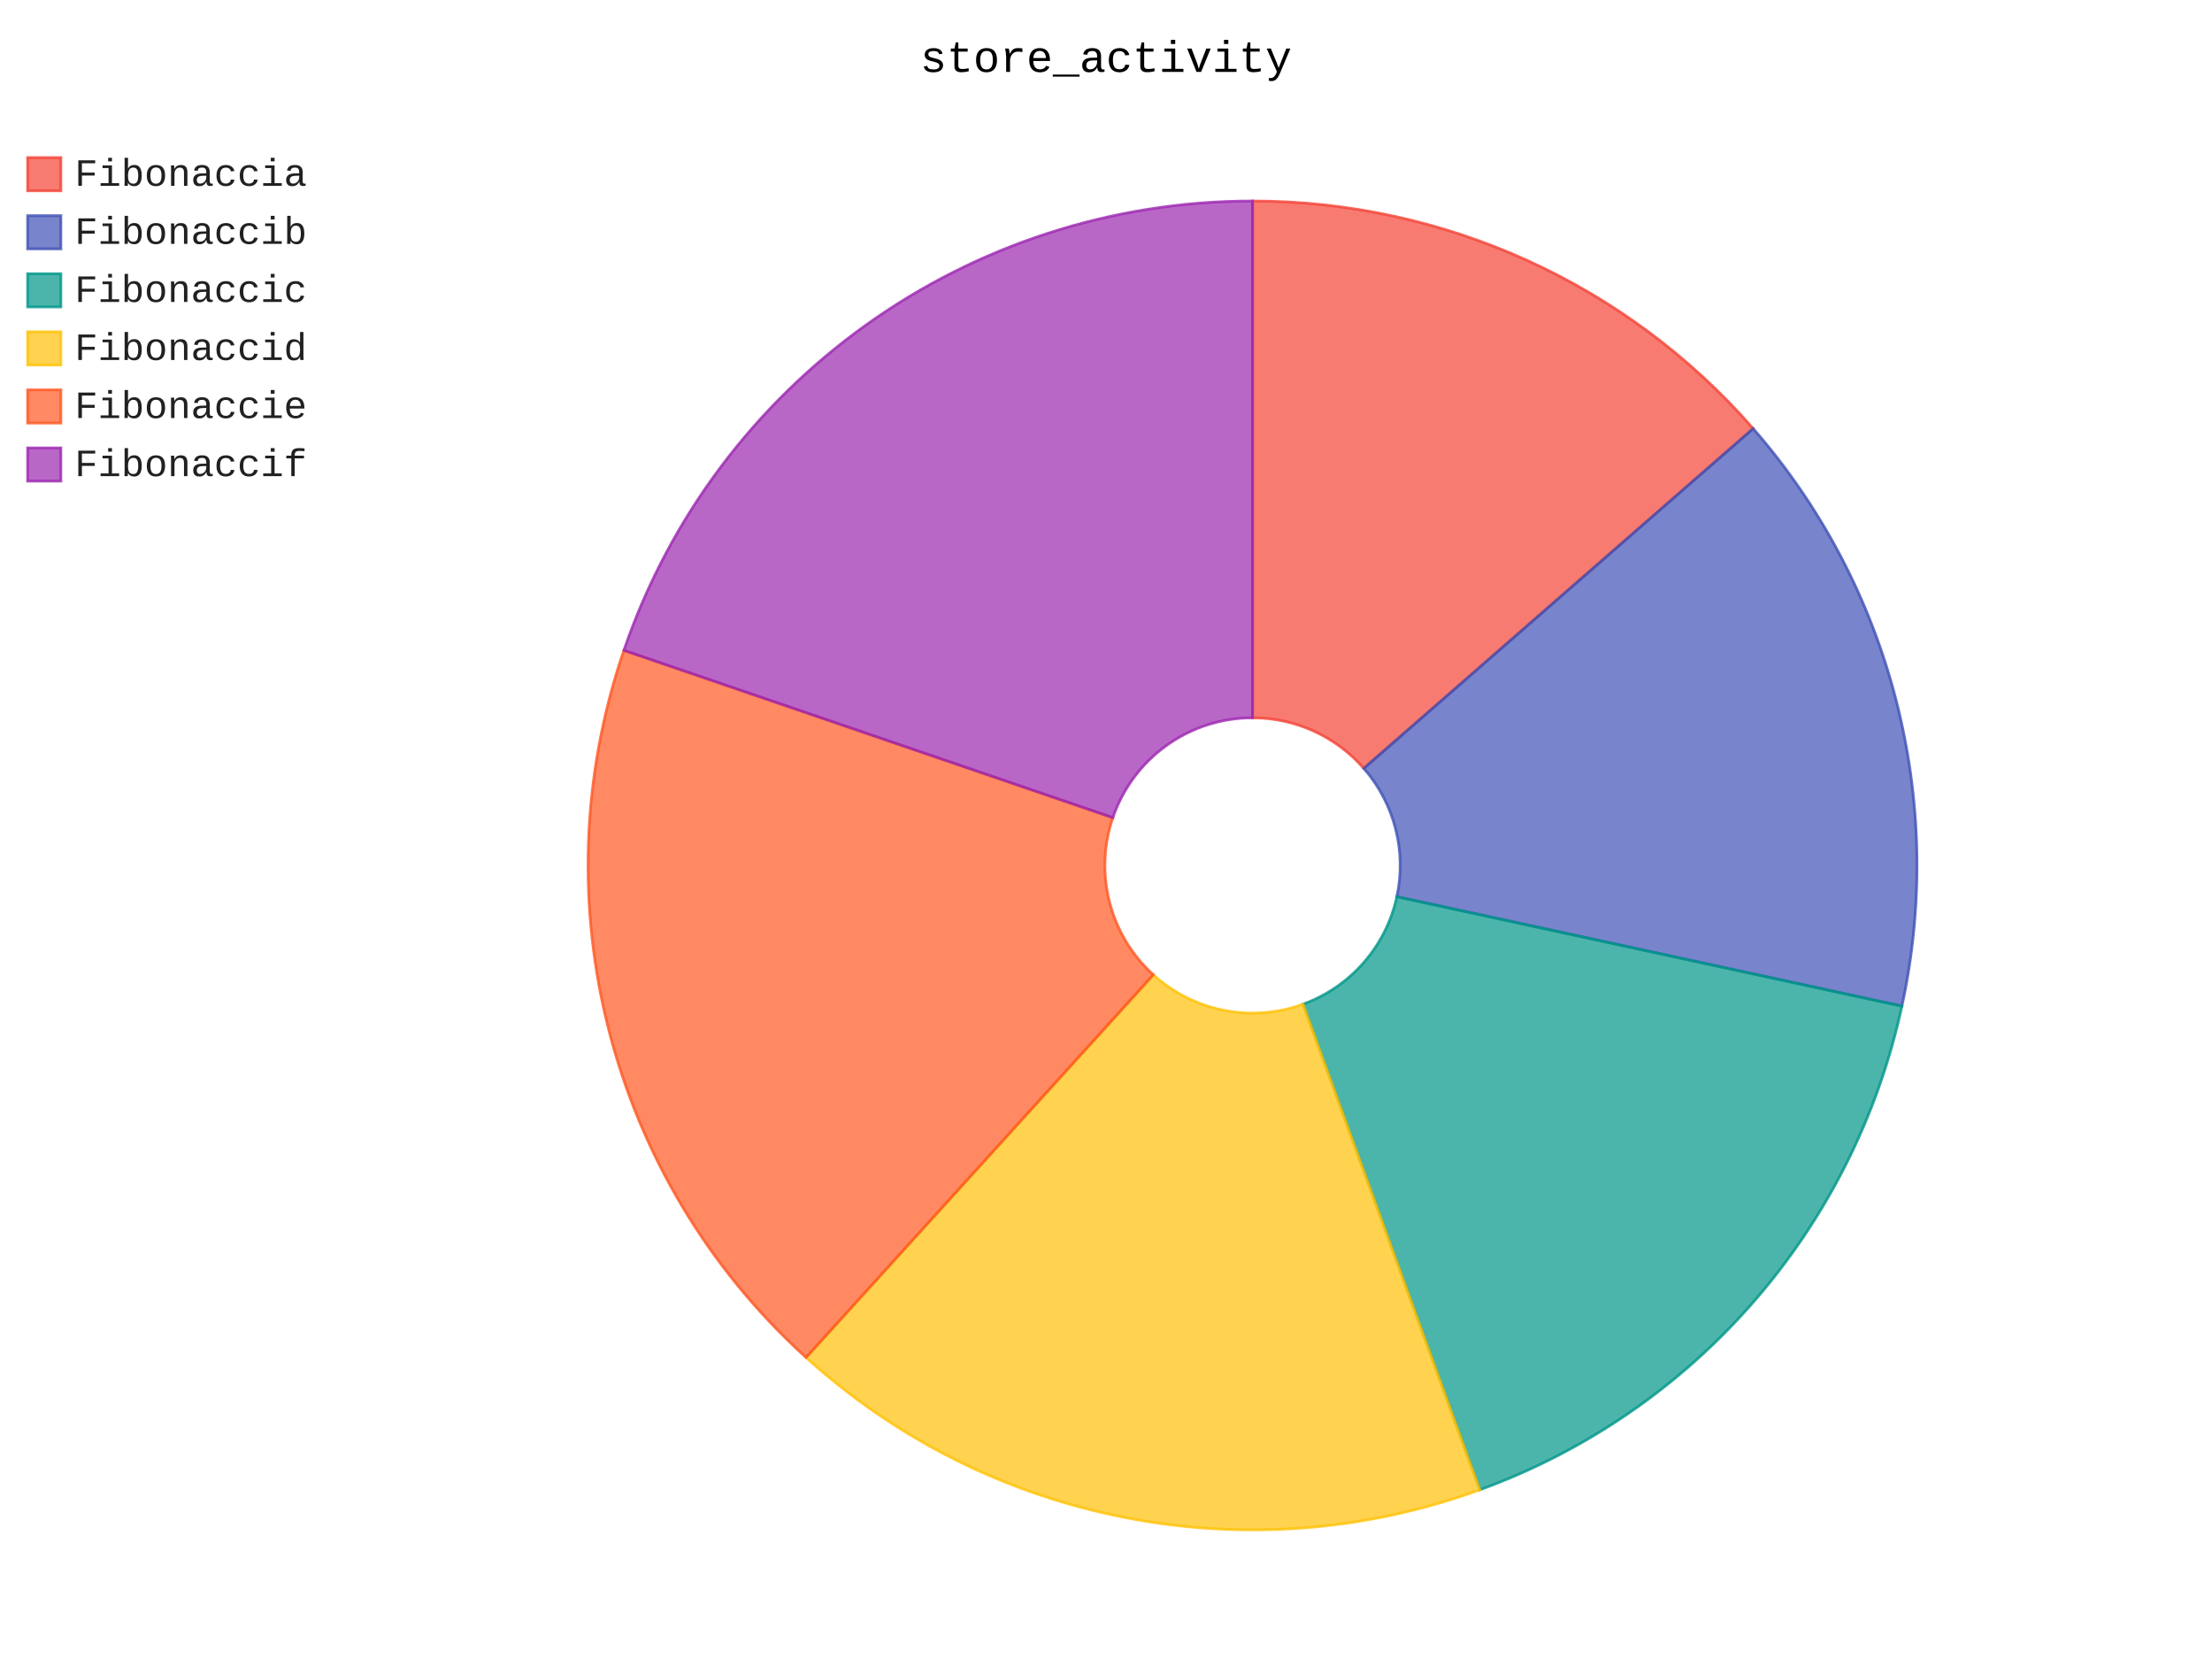
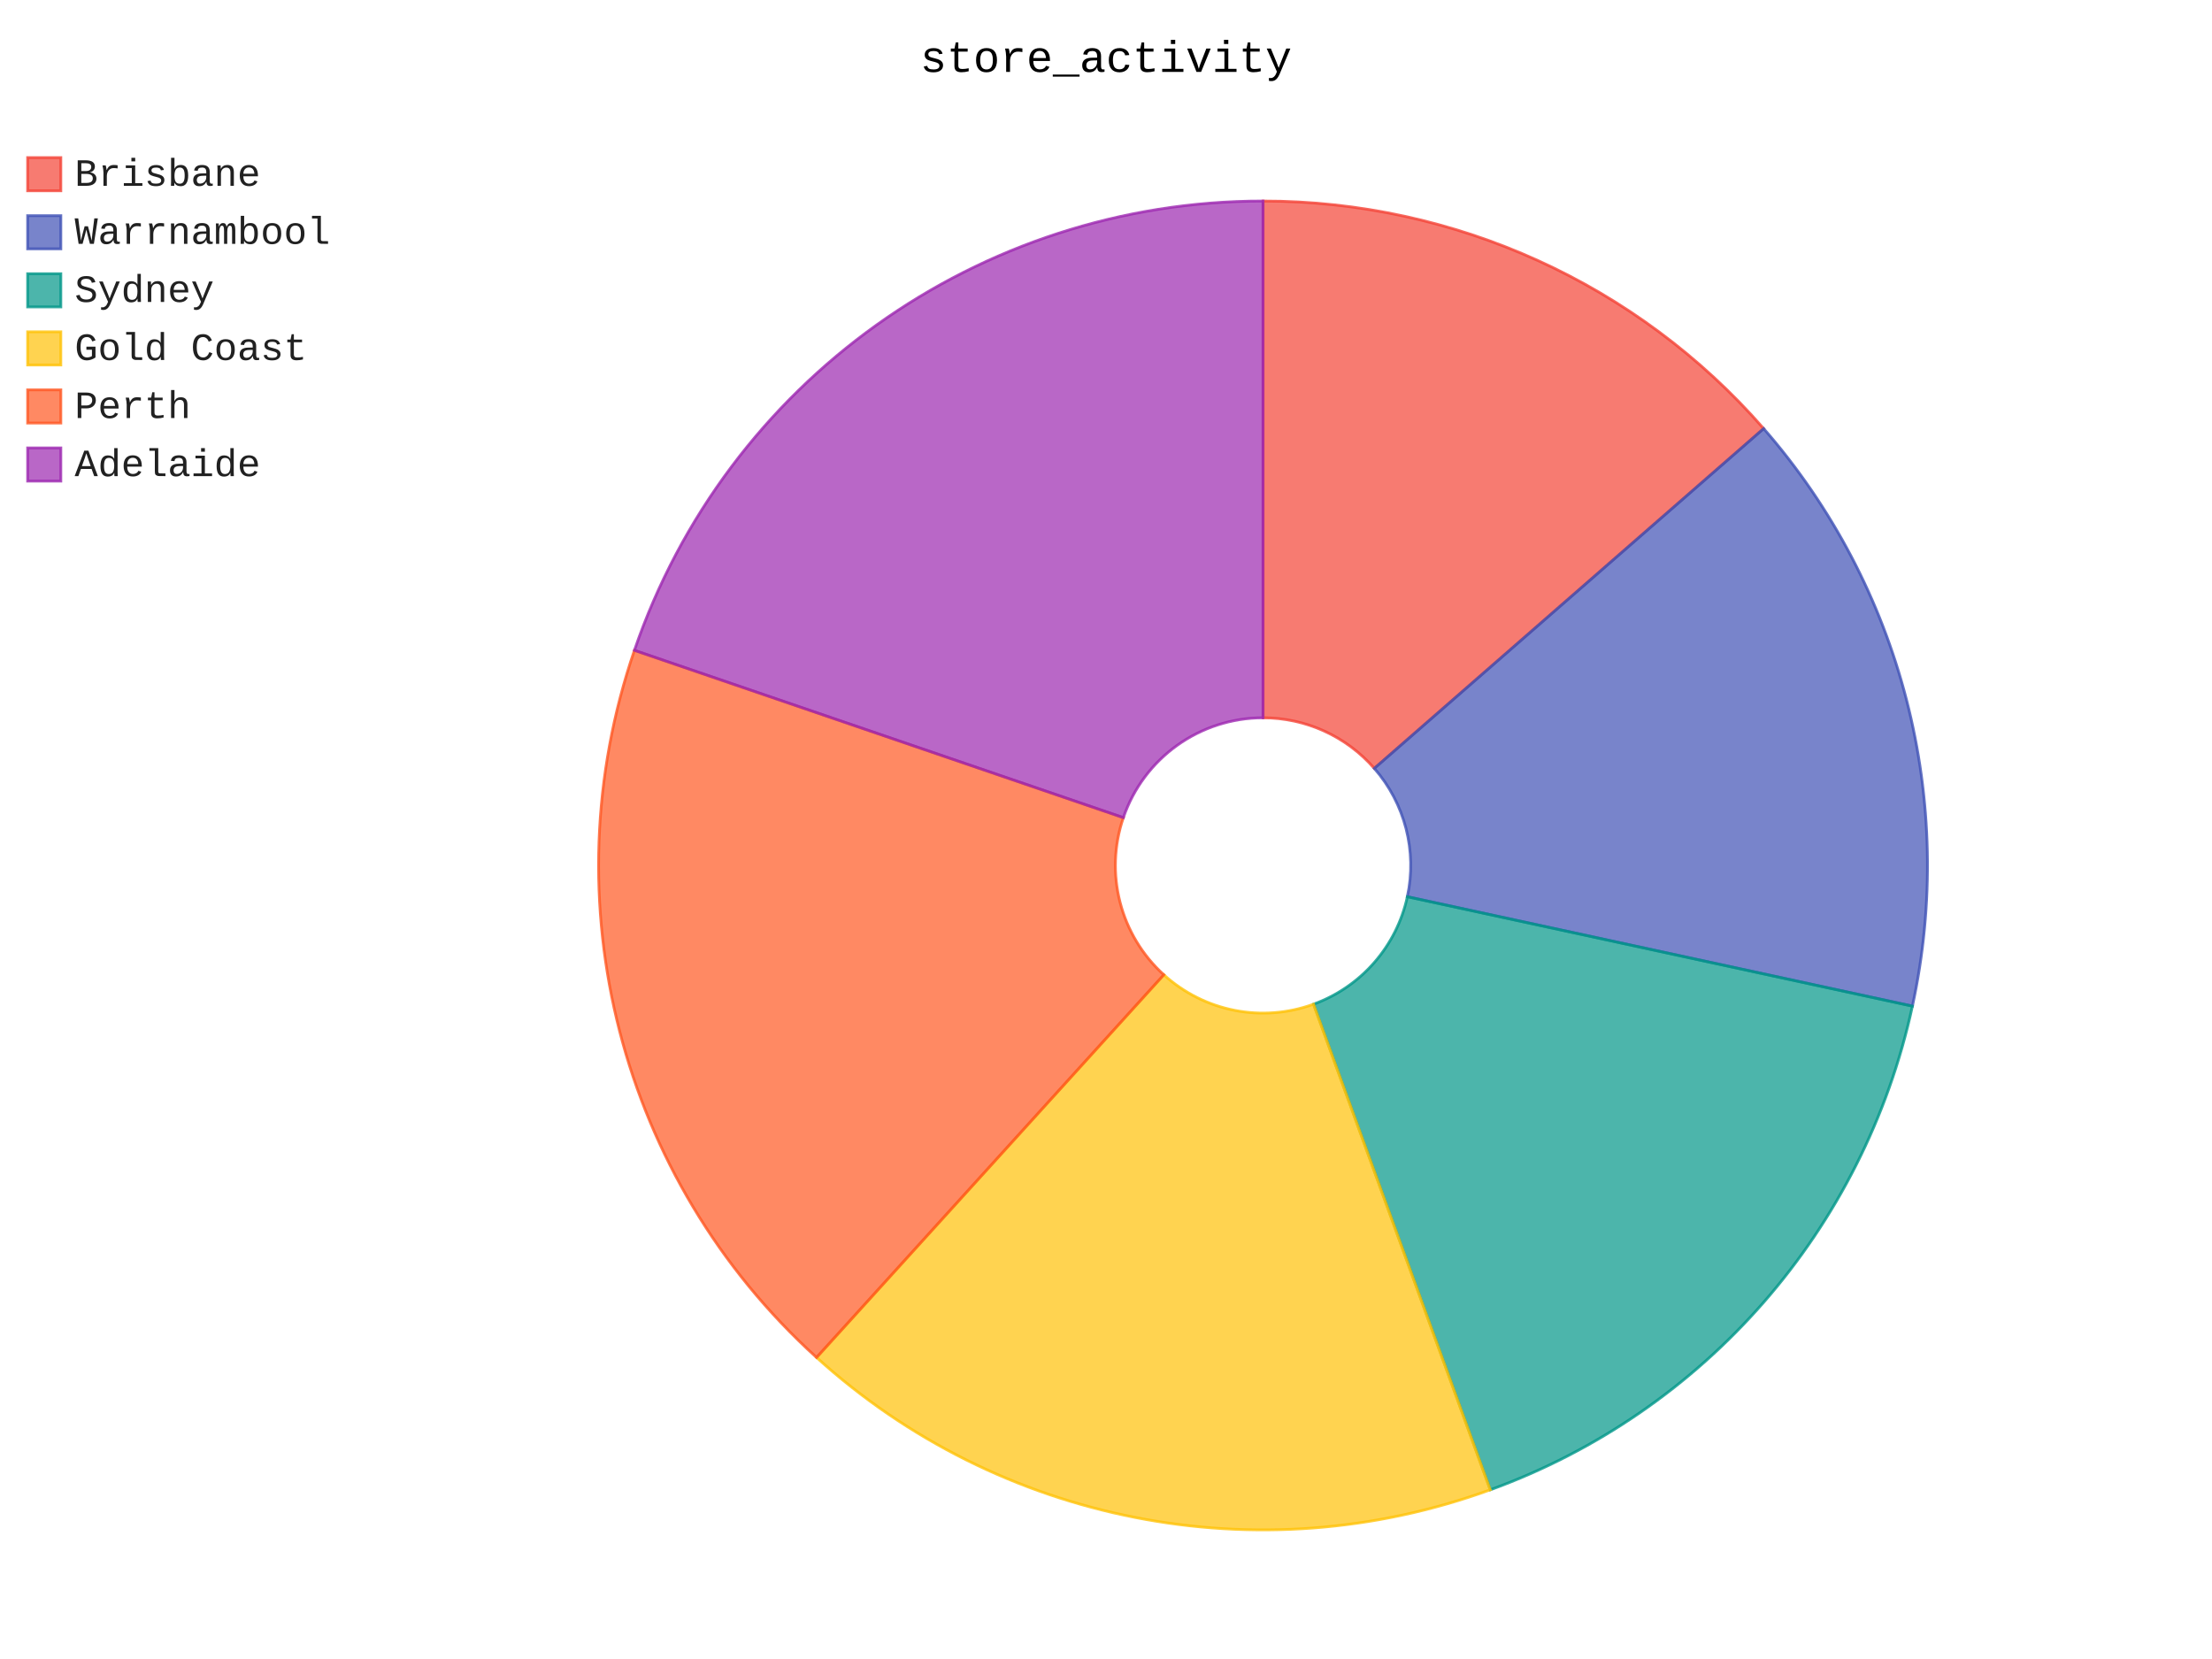
- <svg xmlns="http://www.w3.org/2000/svg" class="pygal-chart" id="chart-11b2b24e-55cb-42f4-94fe-92901dc84900" viewBox="0 0 800 600">
+ <svg xmlns="http://www.w3.org/2000/svg" class="pygal-chart" id="chart-2cfebd50-5239-4c1c-87b5-885fdfc447a1" viewBox="0 0 800 600">
  <defs>
-     <style type="text/css">#chart-11b2b24e-55cb-42f4-94fe-92901dc84900{-webkit-user-select:none;-webkit-font-smoothing:antialiased;font-family:Consolas,"Liberation Mono",Menlo,Courier,monospace}#chart-11b2b24e-55cb-42f4-94fe-92901dc84900 .title{font-family:Consolas,"Liberation Mono",Menlo,Courier,monospace;font-size:16px}#chart-11b2b24e-55cb-42f4-94fe-92901dc84900 .legends .legend text{font-family:Consolas,"Liberation Mono",Menlo,Courier,monospace;font-size:14px}#chart-11b2b24e-55cb-42f4-94fe-92901dc84900 .axis text{font-family:Consolas,"Liberation Mono",Menlo,Courier,monospace;font-size:32px}#chart-11b2b24e-55cb-42f4-94fe-92901dc84900 .axis text.major{font-family:Consolas,"Liberation Mono",Menlo,Courier,monospace;font-size:10px}#chart-11b2b24e-55cb-42f4-94fe-92901dc84900 .text-overlay text.value{font-family:Consolas,"Liberation Mono",Menlo,Courier,monospace;font-size:16px}#chart-11b2b24e-55cb-42f4-94fe-92901dc84900 .text-overlay text.label{font-family:Consolas,"Liberation Mono",Menlo,Courier,monospace;font-size:10px}#chart-11b2b24e-55cb-42f4-94fe-92901dc84900 .tooltip{font-family:Consolas,"Liberation Mono",Menlo,Courier,monospace;font-size:14px}#chart-11b2b24e-55cb-42f4-94fe-92901dc84900 text.no_data{font-family:Consolas,"Liberation Mono",Menlo,Courier,monospace;font-size:64px}
- #chart-11b2b24e-55cb-42f4-94fe-92901dc84900{background-color:transparent}#chart-11b2b24e-55cb-42f4-94fe-92901dc84900 path,#chart-11b2b24e-55cb-42f4-94fe-92901dc84900 line,#chart-11b2b24e-55cb-42f4-94fe-92901dc84900 rect,#chart-11b2b24e-55cb-42f4-94fe-92901dc84900 circle{-webkit-transition:150ms;-moz-transition:150ms;transition:150ms}#chart-11b2b24e-55cb-42f4-94fe-92901dc84900 .graph &gt; .background{fill:transparent}#chart-11b2b24e-55cb-42f4-94fe-92901dc84900 .plot &gt; .background{fill:rgba(255,255,255,1)}#chart-11b2b24e-55cb-42f4-94fe-92901dc84900 .graph{fill:rgba(0,0,0,.87)}#chart-11b2b24e-55cb-42f4-94fe-92901dc84900 text.no_data{fill:rgba(0,0,0,1)}#chart-11b2b24e-55cb-42f4-94fe-92901dc84900 .title{fill:rgba(0,0,0,1)}#chart-11b2b24e-55cb-42f4-94fe-92901dc84900 .legends .legend text{fill:rgba(0,0,0,.87)}#chart-11b2b24e-55cb-42f4-94fe-92901dc84900 .legends .legend:hover text{fill:rgba(0,0,0,1)}#chart-11b2b24e-55cb-42f4-94fe-92901dc84900 .axis .line{stroke:rgba(0,0,0,1)}#chart-11b2b24e-55cb-42f4-94fe-92901dc84900 .axis .guide.line{stroke:rgba(0,0,0,.54)}#chart-11b2b24e-55cb-42f4-94fe-92901dc84900 .axis .major.line{stroke:rgba(0,0,0,.87)}#chart-11b2b24e-55cb-42f4-94fe-92901dc84900 .axis text.major{fill:rgba(0,0,0,1)}#chart-11b2b24e-55cb-42f4-94fe-92901dc84900 .axis.y .guides:hover .guide.line,#chart-11b2b24e-55cb-42f4-94fe-92901dc84900 .line-graph .axis.x .guides:hover .guide.line,#chart-11b2b24e-55cb-42f4-94fe-92901dc84900 .stackedline-graph .axis.x .guides:hover .guide.line,#chart-11b2b24e-55cb-42f4-94fe-92901dc84900 .xy-graph .axis.x .guides:hover .guide.line{stroke:rgba(0,0,0,1)}#chart-11b2b24e-55cb-42f4-94fe-92901dc84900 .axis .guides:hover text{fill:rgba(0,0,0,1)}#chart-11b2b24e-55cb-42f4-94fe-92901dc84900 .reactive{fill-opacity:.7;stroke-opacity:.8}#chart-11b2b24e-55cb-42f4-94fe-92901dc84900 .ci{stroke:rgba(0,0,0,.87)}#chart-11b2b24e-55cb-42f4-94fe-92901dc84900 .reactive.active,#chart-11b2b24e-55cb-42f4-94fe-92901dc84900 .active .reactive{fill-opacity:.8;stroke-opacity:.9;stroke-width:4}#chart-11b2b24e-55cb-42f4-94fe-92901dc84900 .ci .reactive.active{stroke-width:1.5}#chart-11b2b24e-55cb-42f4-94fe-92901dc84900 .series text{fill:rgba(0,0,0,1)}#chart-11b2b24e-55cb-42f4-94fe-92901dc84900 .tooltip rect{fill:rgba(255,255,255,1);stroke:rgba(0,0,0,1);-webkit-transition:opacity 150ms;-moz-transition:opacity 150ms;transition:opacity 150ms}#chart-11b2b24e-55cb-42f4-94fe-92901dc84900 .tooltip .label{fill:rgba(0,0,0,.87)}#chart-11b2b24e-55cb-42f4-94fe-92901dc84900 .tooltip .label{fill:rgba(0,0,0,.87)}#chart-11b2b24e-55cb-42f4-94fe-92901dc84900 .tooltip .legend{font-size:.8em;fill:rgba(0,0,0,.54)}#chart-11b2b24e-55cb-42f4-94fe-92901dc84900 .tooltip .x_label{font-size:.6em;fill:rgba(0,0,0,1)}#chart-11b2b24e-55cb-42f4-94fe-92901dc84900 .tooltip .xlink{font-size:.5em;text-decoration:underline}#chart-11b2b24e-55cb-42f4-94fe-92901dc84900 .tooltip .value{font-size:1.5em}#chart-11b2b24e-55cb-42f4-94fe-92901dc84900 .bound{font-size:.5em}#chart-11b2b24e-55cb-42f4-94fe-92901dc84900 .max-value{font-size:.75em;fill:rgba(0,0,0,.54)}#chart-11b2b24e-55cb-42f4-94fe-92901dc84900 .map-element{fill:rgba(255,255,255,1);stroke:rgba(0,0,0,.54) !important}#chart-11b2b24e-55cb-42f4-94fe-92901dc84900 .map-element .reactive{fill-opacity:inherit;stroke-opacity:inherit}#chart-11b2b24e-55cb-42f4-94fe-92901dc84900 .color-0,#chart-11b2b24e-55cb-42f4-94fe-92901dc84900 .color-0 a:visited{stroke:#F44336;fill:#F44336}#chart-11b2b24e-55cb-42f4-94fe-92901dc84900 .color-1,#chart-11b2b24e-55cb-42f4-94fe-92901dc84900 .color-1 a:visited{stroke:#3F51B5;fill:#3F51B5}#chart-11b2b24e-55cb-42f4-94fe-92901dc84900 .color-2,#chart-11b2b24e-55cb-42f4-94fe-92901dc84900 .color-2 a:visited{stroke:#009688;fill:#009688}#chart-11b2b24e-55cb-42f4-94fe-92901dc84900 .color-3,#chart-11b2b24e-55cb-42f4-94fe-92901dc84900 .color-3 a:visited{stroke:#FFC107;fill:#FFC107}#chart-11b2b24e-55cb-42f4-94fe-92901dc84900 .color-4,#chart-11b2b24e-55cb-42f4-94fe-92901dc84900 .color-4 a:visited{stroke:#FF5722;fill:#FF5722}#chart-11b2b24e-55cb-42f4-94fe-92901dc84900 .color-5,#chart-11b2b24e-55cb-42f4-94fe-92901dc84900 .color-5 a:visited{stroke:#9C27B0;fill:#9C27B0}#chart-11b2b24e-55cb-42f4-94fe-92901dc84900 .text-overlay .color-0 text{fill:black}#chart-11b2b24e-55cb-42f4-94fe-92901dc84900 .text-overlay .color-1 text{fill:black}#chart-11b2b24e-55cb-42f4-94fe-92901dc84900 .text-overlay .color-2 text{fill:black}#chart-11b2b24e-55cb-42f4-94fe-92901dc84900 .text-overlay .color-3 text{fill:black}#chart-11b2b24e-55cb-42f4-94fe-92901dc84900 .text-overlay .color-4 text{fill:black}#chart-11b2b24e-55cb-42f4-94fe-92901dc84900 .text-overlay .color-5 text{fill:black}
- #chart-11b2b24e-55cb-42f4-94fe-92901dc84900 text.no_data{text-anchor:middle}#chart-11b2b24e-55cb-42f4-94fe-92901dc84900 .guide.line{fill:none}#chart-11b2b24e-55cb-42f4-94fe-92901dc84900 .centered{text-anchor:middle}#chart-11b2b24e-55cb-42f4-94fe-92901dc84900 .title{text-anchor:middle}#chart-11b2b24e-55cb-42f4-94fe-92901dc84900 .legends .legend text{fill-opacity:1}#chart-11b2b24e-55cb-42f4-94fe-92901dc84900 .axis.x text{text-anchor:middle}#chart-11b2b24e-55cb-42f4-94fe-92901dc84900 .axis.x:not(.web) text[transform]{text-anchor:start}#chart-11b2b24e-55cb-42f4-94fe-92901dc84900 .axis.x:not(.web) text[transform].backwards{text-anchor:end}#chart-11b2b24e-55cb-42f4-94fe-92901dc84900 .axis.y text{text-anchor:end}#chart-11b2b24e-55cb-42f4-94fe-92901dc84900 .axis.y text[transform].backwards{text-anchor:start}#chart-11b2b24e-55cb-42f4-94fe-92901dc84900 .axis.y2 text{text-anchor:start}#chart-11b2b24e-55cb-42f4-94fe-92901dc84900 .axis.y2 text[transform].backwards{text-anchor:end}#chart-11b2b24e-55cb-42f4-94fe-92901dc84900 .axis .guide.line{stroke-dasharray:4,4}#chart-11b2b24e-55cb-42f4-94fe-92901dc84900 .axis .major.guide.line{stroke-dasharray:6,6}#chart-11b2b24e-55cb-42f4-94fe-92901dc84900 .horizontal .axis.y .guide.line,#chart-11b2b24e-55cb-42f4-94fe-92901dc84900 .horizontal .axis.y2 .guide.line,#chart-11b2b24e-55cb-42f4-94fe-92901dc84900 .vertical .axis.x .guide.line{opacity:0}#chart-11b2b24e-55cb-42f4-94fe-92901dc84900 .horizontal .axis.always_show .guide.line,#chart-11b2b24e-55cb-42f4-94fe-92901dc84900 .vertical .axis.always_show .guide.line{opacity:1 !important}#chart-11b2b24e-55cb-42f4-94fe-92901dc84900 .axis.y .guides:hover .guide.line,#chart-11b2b24e-55cb-42f4-94fe-92901dc84900 .axis.y2 .guides:hover .guide.line,#chart-11b2b24e-55cb-42f4-94fe-92901dc84900 .axis.x .guides:hover .guide.line{opacity:1}#chart-11b2b24e-55cb-42f4-94fe-92901dc84900 .axis .guides:hover text{opacity:1}#chart-11b2b24e-55cb-42f4-94fe-92901dc84900 .nofill{fill:none}#chart-11b2b24e-55cb-42f4-94fe-92901dc84900 .subtle-fill{fill-opacity:.2}#chart-11b2b24e-55cb-42f4-94fe-92901dc84900 .dot{stroke-width:1px;fill-opacity:1}#chart-11b2b24e-55cb-42f4-94fe-92901dc84900 .dot.active{stroke-width:5px}#chart-11b2b24e-55cb-42f4-94fe-92901dc84900 .dot.negative{fill:transparent}#chart-11b2b24e-55cb-42f4-94fe-92901dc84900 text,#chart-11b2b24e-55cb-42f4-94fe-92901dc84900 tspan{stroke:none !important}#chart-11b2b24e-55cb-42f4-94fe-92901dc84900 .series text.active{opacity:1}#chart-11b2b24e-55cb-42f4-94fe-92901dc84900 .tooltip rect{fill-opacity:.95;stroke-width:.5}#chart-11b2b24e-55cb-42f4-94fe-92901dc84900 .tooltip text{fill-opacity:1}#chart-11b2b24e-55cb-42f4-94fe-92901dc84900 .showable{visibility:hidden}#chart-11b2b24e-55cb-42f4-94fe-92901dc84900 .showable.shown{visibility:visible}#chart-11b2b24e-55cb-42f4-94fe-92901dc84900 .gauge-background{fill:rgba(229,229,229,1);stroke:none}#chart-11b2b24e-55cb-42f4-94fe-92901dc84900 .bg-lines{stroke:transparent;stroke-width:2px}</style>
+     <style type="text/css">#chart-2cfebd50-5239-4c1c-87b5-885fdfc447a1{-webkit-user-select:none;-webkit-font-smoothing:antialiased;font-family:Consolas,"Liberation Mono",Menlo,Courier,monospace}#chart-2cfebd50-5239-4c1c-87b5-885fdfc447a1 .title{font-family:Consolas,"Liberation Mono",Menlo,Courier,monospace;font-size:16px}#chart-2cfebd50-5239-4c1c-87b5-885fdfc447a1 .legends .legend text{font-family:Consolas,"Liberation Mono",Menlo,Courier,monospace;font-size:14px}#chart-2cfebd50-5239-4c1c-87b5-885fdfc447a1 .axis text{font-family:Consolas,"Liberation Mono",Menlo,Courier,monospace;font-size:32px}#chart-2cfebd50-5239-4c1c-87b5-885fdfc447a1 .axis text.major{font-family:Consolas,"Liberation Mono",Menlo,Courier,monospace;font-size:10px}#chart-2cfebd50-5239-4c1c-87b5-885fdfc447a1 .text-overlay text.value{font-family:Consolas,"Liberation Mono",Menlo,Courier,monospace;font-size:16px}#chart-2cfebd50-5239-4c1c-87b5-885fdfc447a1 .text-overlay text.label{font-family:Consolas,"Liberation Mono",Menlo,Courier,monospace;font-size:10px}#chart-2cfebd50-5239-4c1c-87b5-885fdfc447a1 .tooltip{font-family:Consolas,"Liberation Mono",Menlo,Courier,monospace;font-size:14px}#chart-2cfebd50-5239-4c1c-87b5-885fdfc447a1 text.no_data{font-family:Consolas,"Liberation Mono",Menlo,Courier,monospace;font-size:64px}
+ #chart-2cfebd50-5239-4c1c-87b5-885fdfc447a1{background-color:transparent}#chart-2cfebd50-5239-4c1c-87b5-885fdfc447a1 path,#chart-2cfebd50-5239-4c1c-87b5-885fdfc447a1 line,#chart-2cfebd50-5239-4c1c-87b5-885fdfc447a1 rect,#chart-2cfebd50-5239-4c1c-87b5-885fdfc447a1 circle{-webkit-transition:150ms;-moz-transition:150ms;transition:150ms}#chart-2cfebd50-5239-4c1c-87b5-885fdfc447a1 .graph &gt; .background{fill:transparent}#chart-2cfebd50-5239-4c1c-87b5-885fdfc447a1 .plot &gt; .background{fill:rgba(255,255,255,1)}#chart-2cfebd50-5239-4c1c-87b5-885fdfc447a1 .graph{fill:rgba(0,0,0,.87)}#chart-2cfebd50-5239-4c1c-87b5-885fdfc447a1 text.no_data{fill:rgba(0,0,0,1)}#chart-2cfebd50-5239-4c1c-87b5-885fdfc447a1 .title{fill:rgba(0,0,0,1)}#chart-2cfebd50-5239-4c1c-87b5-885fdfc447a1 .legends .legend text{fill:rgba(0,0,0,.87)}#chart-2cfebd50-5239-4c1c-87b5-885fdfc447a1 .legends .legend:hover text{fill:rgba(0,0,0,1)}#chart-2cfebd50-5239-4c1c-87b5-885fdfc447a1 .axis .line{stroke:rgba(0,0,0,1)}#chart-2cfebd50-5239-4c1c-87b5-885fdfc447a1 .axis .guide.line{stroke:rgba(0,0,0,.54)}#chart-2cfebd50-5239-4c1c-87b5-885fdfc447a1 .axis .major.line{stroke:rgba(0,0,0,.87)}#chart-2cfebd50-5239-4c1c-87b5-885fdfc447a1 .axis text.major{fill:rgba(0,0,0,1)}#chart-2cfebd50-5239-4c1c-87b5-885fdfc447a1 .axis.y .guides:hover .guide.line,#chart-2cfebd50-5239-4c1c-87b5-885fdfc447a1 .line-graph .axis.x .guides:hover .guide.line,#chart-2cfebd50-5239-4c1c-87b5-885fdfc447a1 .stackedline-graph .axis.x .guides:hover .guide.line,#chart-2cfebd50-5239-4c1c-87b5-885fdfc447a1 .xy-graph .axis.x .guides:hover .guide.line{stroke:rgba(0,0,0,1)}#chart-2cfebd50-5239-4c1c-87b5-885fdfc447a1 .axis .guides:hover text{fill:rgba(0,0,0,1)}#chart-2cfebd50-5239-4c1c-87b5-885fdfc447a1 .reactive{fill-opacity:.7;stroke-opacity:.8}#chart-2cfebd50-5239-4c1c-87b5-885fdfc447a1 .ci{stroke:rgba(0,0,0,.87)}#chart-2cfebd50-5239-4c1c-87b5-885fdfc447a1 .reactive.active,#chart-2cfebd50-5239-4c1c-87b5-885fdfc447a1 .active .reactive{fill-opacity:.8;stroke-opacity:.9;stroke-width:4}#chart-2cfebd50-5239-4c1c-87b5-885fdfc447a1 .ci .reactive.active{stroke-width:1.5}#chart-2cfebd50-5239-4c1c-87b5-885fdfc447a1 .series text{fill:rgba(0,0,0,1)}#chart-2cfebd50-5239-4c1c-87b5-885fdfc447a1 .tooltip rect{fill:rgba(255,255,255,1);stroke:rgba(0,0,0,1);-webkit-transition:opacity 150ms;-moz-transition:opacity 150ms;transition:opacity 150ms}#chart-2cfebd50-5239-4c1c-87b5-885fdfc447a1 .tooltip .label{fill:rgba(0,0,0,.87)}#chart-2cfebd50-5239-4c1c-87b5-885fdfc447a1 .tooltip .label{fill:rgba(0,0,0,.87)}#chart-2cfebd50-5239-4c1c-87b5-885fdfc447a1 .tooltip .legend{font-size:.8em;fill:rgba(0,0,0,.54)}#chart-2cfebd50-5239-4c1c-87b5-885fdfc447a1 .tooltip .x_label{font-size:.6em;fill:rgba(0,0,0,1)}#chart-2cfebd50-5239-4c1c-87b5-885fdfc447a1 .tooltip .xlink{font-size:.5em;text-decoration:underline}#chart-2cfebd50-5239-4c1c-87b5-885fdfc447a1 .tooltip .value{font-size:1.5em}#chart-2cfebd50-5239-4c1c-87b5-885fdfc447a1 .bound{font-size:.5em}#chart-2cfebd50-5239-4c1c-87b5-885fdfc447a1 .max-value{font-size:.75em;fill:rgba(0,0,0,.54)}#chart-2cfebd50-5239-4c1c-87b5-885fdfc447a1 .map-element{fill:rgba(255,255,255,1);stroke:rgba(0,0,0,.54) !important}#chart-2cfebd50-5239-4c1c-87b5-885fdfc447a1 .map-element .reactive{fill-opacity:inherit;stroke-opacity:inherit}#chart-2cfebd50-5239-4c1c-87b5-885fdfc447a1 .color-0,#chart-2cfebd50-5239-4c1c-87b5-885fdfc447a1 .color-0 a:visited{stroke:#F44336;fill:#F44336}#chart-2cfebd50-5239-4c1c-87b5-885fdfc447a1 .color-1,#chart-2cfebd50-5239-4c1c-87b5-885fdfc447a1 .color-1 a:visited{stroke:#3F51B5;fill:#3F51B5}#chart-2cfebd50-5239-4c1c-87b5-885fdfc447a1 .color-2,#chart-2cfebd50-5239-4c1c-87b5-885fdfc447a1 .color-2 a:visited{stroke:#009688;fill:#009688}#chart-2cfebd50-5239-4c1c-87b5-885fdfc447a1 .color-3,#chart-2cfebd50-5239-4c1c-87b5-885fdfc447a1 .color-3 a:visited{stroke:#FFC107;fill:#FFC107}#chart-2cfebd50-5239-4c1c-87b5-885fdfc447a1 .color-4,#chart-2cfebd50-5239-4c1c-87b5-885fdfc447a1 .color-4 a:visited{stroke:#FF5722;fill:#FF5722}#chart-2cfebd50-5239-4c1c-87b5-885fdfc447a1 .color-5,#chart-2cfebd50-5239-4c1c-87b5-885fdfc447a1 .color-5 a:visited{stroke:#9C27B0;fill:#9C27B0}#chart-2cfebd50-5239-4c1c-87b5-885fdfc447a1 .text-overlay .color-0 text{fill:black}#chart-2cfebd50-5239-4c1c-87b5-885fdfc447a1 .text-overlay .color-1 text{fill:black}#chart-2cfebd50-5239-4c1c-87b5-885fdfc447a1 .text-overlay .color-2 text{fill:black}#chart-2cfebd50-5239-4c1c-87b5-885fdfc447a1 .text-overlay .color-3 text{fill:black}#chart-2cfebd50-5239-4c1c-87b5-885fdfc447a1 .text-overlay .color-4 text{fill:black}#chart-2cfebd50-5239-4c1c-87b5-885fdfc447a1 .text-overlay .color-5 text{fill:black}
+ #chart-2cfebd50-5239-4c1c-87b5-885fdfc447a1 text.no_data{text-anchor:middle}#chart-2cfebd50-5239-4c1c-87b5-885fdfc447a1 .guide.line{fill:none}#chart-2cfebd50-5239-4c1c-87b5-885fdfc447a1 .centered{text-anchor:middle}#chart-2cfebd50-5239-4c1c-87b5-885fdfc447a1 .title{text-anchor:middle}#chart-2cfebd50-5239-4c1c-87b5-885fdfc447a1 .legends .legend text{fill-opacity:1}#chart-2cfebd50-5239-4c1c-87b5-885fdfc447a1 .axis.x text{text-anchor:middle}#chart-2cfebd50-5239-4c1c-87b5-885fdfc447a1 .axis.x:not(.web) text[transform]{text-anchor:start}#chart-2cfebd50-5239-4c1c-87b5-885fdfc447a1 .axis.x:not(.web) text[transform].backwards{text-anchor:end}#chart-2cfebd50-5239-4c1c-87b5-885fdfc447a1 .axis.y text{text-anchor:end}#chart-2cfebd50-5239-4c1c-87b5-885fdfc447a1 .axis.y text[transform].backwards{text-anchor:start}#chart-2cfebd50-5239-4c1c-87b5-885fdfc447a1 .axis.y2 text{text-anchor:start}#chart-2cfebd50-5239-4c1c-87b5-885fdfc447a1 .axis.y2 text[transform].backwards{text-anchor:end}#chart-2cfebd50-5239-4c1c-87b5-885fdfc447a1 .axis .guide.line{stroke-dasharray:4,4}#chart-2cfebd50-5239-4c1c-87b5-885fdfc447a1 .axis .major.guide.line{stroke-dasharray:6,6}#chart-2cfebd50-5239-4c1c-87b5-885fdfc447a1 .horizontal .axis.y .guide.line,#chart-2cfebd50-5239-4c1c-87b5-885fdfc447a1 .horizontal .axis.y2 .guide.line,#chart-2cfebd50-5239-4c1c-87b5-885fdfc447a1 .vertical .axis.x .guide.line{opacity:0}#chart-2cfebd50-5239-4c1c-87b5-885fdfc447a1 .horizontal .axis.always_show .guide.line,#chart-2cfebd50-5239-4c1c-87b5-885fdfc447a1 .vertical .axis.always_show .guide.line{opacity:1 !important}#chart-2cfebd50-5239-4c1c-87b5-885fdfc447a1 .axis.y .guides:hover .guide.line,#chart-2cfebd50-5239-4c1c-87b5-885fdfc447a1 .axis.y2 .guides:hover .guide.line,#chart-2cfebd50-5239-4c1c-87b5-885fdfc447a1 .axis.x .guides:hover .guide.line{opacity:1}#chart-2cfebd50-5239-4c1c-87b5-885fdfc447a1 .axis .guides:hover text{opacity:1}#chart-2cfebd50-5239-4c1c-87b5-885fdfc447a1 .nofill{fill:none}#chart-2cfebd50-5239-4c1c-87b5-885fdfc447a1 .subtle-fill{fill-opacity:.2}#chart-2cfebd50-5239-4c1c-87b5-885fdfc447a1 .dot{stroke-width:1px;fill-opacity:1}#chart-2cfebd50-5239-4c1c-87b5-885fdfc447a1 .dot.active{stroke-width:5px}#chart-2cfebd50-5239-4c1c-87b5-885fdfc447a1 .dot.negative{fill:transparent}#chart-2cfebd50-5239-4c1c-87b5-885fdfc447a1 text,#chart-2cfebd50-5239-4c1c-87b5-885fdfc447a1 tspan{stroke:none !important}#chart-2cfebd50-5239-4c1c-87b5-885fdfc447a1 .series text.active{opacity:1}#chart-2cfebd50-5239-4c1c-87b5-885fdfc447a1 .tooltip rect{fill-opacity:.95;stroke-width:.5}#chart-2cfebd50-5239-4c1c-87b5-885fdfc447a1 .tooltip text{fill-opacity:1}#chart-2cfebd50-5239-4c1c-87b5-885fdfc447a1 .showable{visibility:hidden}#chart-2cfebd50-5239-4c1c-87b5-885fdfc447a1 .showable.shown{visibility:visible}#chart-2cfebd50-5239-4c1c-87b5-885fdfc447a1 .gauge-background{fill:rgba(229,229,229,1);stroke:none}#chart-2cfebd50-5239-4c1c-87b5-885fdfc447a1 .bg-lines{stroke:transparent;stroke-width:2px}</style>
  </defs>
  <g class="graph pie-graph vertical">
    <rect class="background" height="600" width="800" x="0" y="0" />
-     <g class="plot" transform="translate(126, 46)">
-       <rect class="background" height="534" width="654.0" x="0" y="0" />
+     <g class="plot" transform="translate(134, 46)">
+       <rect class="background" height="534" width="645.6" x="0" y="0" />
      <g class="series serie-0 color-0">
        <g class="slices">
          <g class="slice">
-             <path class="slice reactive tooltip-trigger" d="M327 26.7 A240.3 240.3 0 0 1 508.051 108.998 L367.233 231.888 A53.4 53.4 0 0 0 327 213.6 z" />
+             <path class="slice reactive tooltip-trigger" d="M322.8 26.7 A240.3 240.3 0 0 1 503.851 108.998 L363.033 231.888 A53.4 53.4 0 0 0 322.8 213.6 z" />
          </g>
        </g>
      </g>
      <g class="series serie-1 color-1">
        <g class="slices">
          <g class="slice">
-             <path class="slice reactive tooltip-trigger" d="M508.051 108.998 A240.3 240.3 0 0 1 561.853 317.872 L379.19 278.305 A53.4 53.4 0 0 0 367.233 231.888 z" />
+             <path class="slice reactive tooltip-trigger" d="M503.851 108.998 A240.3 240.3 0 0 1 557.653 317.872 L374.99 278.305 A53.4 53.4 0 0 0 363.033 231.888 z" />
          </g>
        </g>
      </g>
      <g class="series serie-2 color-2">
        <g class="slices">
          <g class="slice">
-             <path class="slice reactive tooltip-trigger" d="M561.853 317.872 A240.3 240.3 0 0 1 409.187 492.808 L345.264 317.18 A53.4 53.4 0 0 0 379.19 278.305 z" />
+             <path class="slice reactive tooltip-trigger" d="M557.653 317.872 A240.3 240.3 0 0 1 404.987 492.808 L341.064 317.18 A53.4 53.4 0 0 0 374.99 278.305 z" />
          </g>
        </g>
      </g>
      <g class="series serie-3 color-3">
        <g class="slices">
          <g class="slice">
-             <path class="slice reactive tooltip-trigger" d="M409.187 492.808 A240.3 240.3 0 0 1 165.517 444.953 L291.115 306.545 A53.4 53.4 0 0 0 345.264 317.18 z" />
+             <path class="slice reactive tooltip-trigger" d="M404.987 492.808 A240.3 240.3 0 0 1 161.317 444.953 L286.915 306.545 A53.4 53.4 0 0 0 341.064 317.18 z" />
          </g>
        </g>
      </g>
      <g class="series serie-4 color-4">
        <g class="slices">
          <g class="slice">
-             <path class="slice reactive tooltip-trigger" d="M165.517 444.953 A240.3 240.3 0 0 1 99.641 189.207 L276.476 249.713 A53.4 53.4 0 0 0 291.115 306.545 z" />
+             <path class="slice reactive tooltip-trigger" d="M161.317 444.953 A240.3 240.3 0 0 1 95.441 189.207 L272.276 249.713 A53.4 53.4 0 0 0 286.915 306.545 z" />
          </g>
        </g>
      </g>
      <g class="series serie-5 color-5">
        <g class="slices">
          <g class="slice">
-             <path class="slice reactive tooltip-trigger" d="M99.641 189.207 A240.3 240.3 0 0 1 327 26.7 L327 213.6 A53.4 53.4 0 0 0 276.476 249.713 z" />
+             <path class="slice reactive tooltip-trigger" d="M95.441 189.207 A240.3 240.3 0 0 1 322.8 26.7 L322.8 213.6 A53.4 53.4 0 0 0 272.276 249.713 z" />
          </g>
        </g>
      </g>
    </g>
    <g class="titles">
      <text class="title plot_title" x="400.0" y="26">store_activity</text>
    </g>
-     <g class="plot overlay" transform="translate(126, 46)">
+     <g class="plot overlay" transform="translate(134, 46)">
      <g class="series serie-0 color-0" />
      <g class="series serie-1 color-1" />
      <g class="series serie-2 color-2" />
      <g class="series serie-3 color-3" />
      <g class="series serie-4 color-4" />
      <g class="series serie-5 color-5" />
    </g>
-     <g class="plot text-overlay" transform="translate(126, 46)">
+     <g class="plot text-overlay" transform="translate(134, 46)">
      <g class="series serie-0 color-0" />
      <g class="series serie-1 color-1" />
      <g class="series serie-2 color-2" />
      <g class="series serie-3 color-3" />
      <g class="series serie-4 color-4" />
      <g class="series serie-5 color-5" />
    </g>
-     <g class="plot tooltip-overlay" transform="translate(126, 46)">
+     <g class="plot tooltip-overlay" transform="translate(134, 46)">
      <g class="tooltip" style="opacity: 0" transform="translate(0 0)">
        <rect class="tooltip-box" height="0" rx="0" ry="0" width="0" />
        <g class="text" />
      </g>
    </g>
    <g class="legends" transform="translate(10, 56)">
      <g class="legend reactive activate-serie" id="activate-serie-0">
        <rect class="color-0 reactive" height="12" width="12" x="0.0" y="1.0" />
-         <text x="17.0" y="11.2">Fibonaccia</text>
+         <text x="17.0" y="11.2">Brisbane</text>
      </g>
      <g class="legend reactive activate-serie" id="activate-serie-1">
        <rect class="color-1 reactive" height="12" width="12" x="0.0" y="22.0" />
-         <text x="17.0" y="32.2">Fibonaccib</text>
+         <text x="17.0" y="32.2">Warrnambool</text>
      </g>
      <g class="legend reactive activate-serie" id="activate-serie-2">
        <rect class="color-2 reactive" height="12" width="12" x="0.0" y="43.0" />
-         <text x="17.0" y="53.2">Fibonaccic</text>
+         <text x="17.0" y="53.2">Sydney</text>
      </g>
      <g class="legend reactive activate-serie" id="activate-serie-3">
        <rect class="color-3 reactive" height="12" width="12" x="0.0" y="64.0" />
-         <text x="17.0" y="74.2">Fibonaccid</text>
+         <text x="17.0" y="74.2">Gold Coast</text>
      </g>
      <g class="legend reactive activate-serie" id="activate-serie-4">
        <rect class="color-4 reactive" height="12" width="12" x="0.0" y="85.0" />
-         <text x="17.0" y="95.2">Fibonaccie</text>
+         <text x="17.0" y="95.2">Perth</text>
      </g>
      <g class="legend reactive activate-serie" id="activate-serie-5">
        <rect class="color-5 reactive" height="12" width="12" x="0.0" y="106.0" />
-         <text x="17.0" y="116.2">Fibonaccif</text>
+         <text x="17.0" y="116.2">Adelaide</text>
      </g>
    </g>
    <g class="legends" transform="translate(790, 56)" />
  </g>
</svg>
